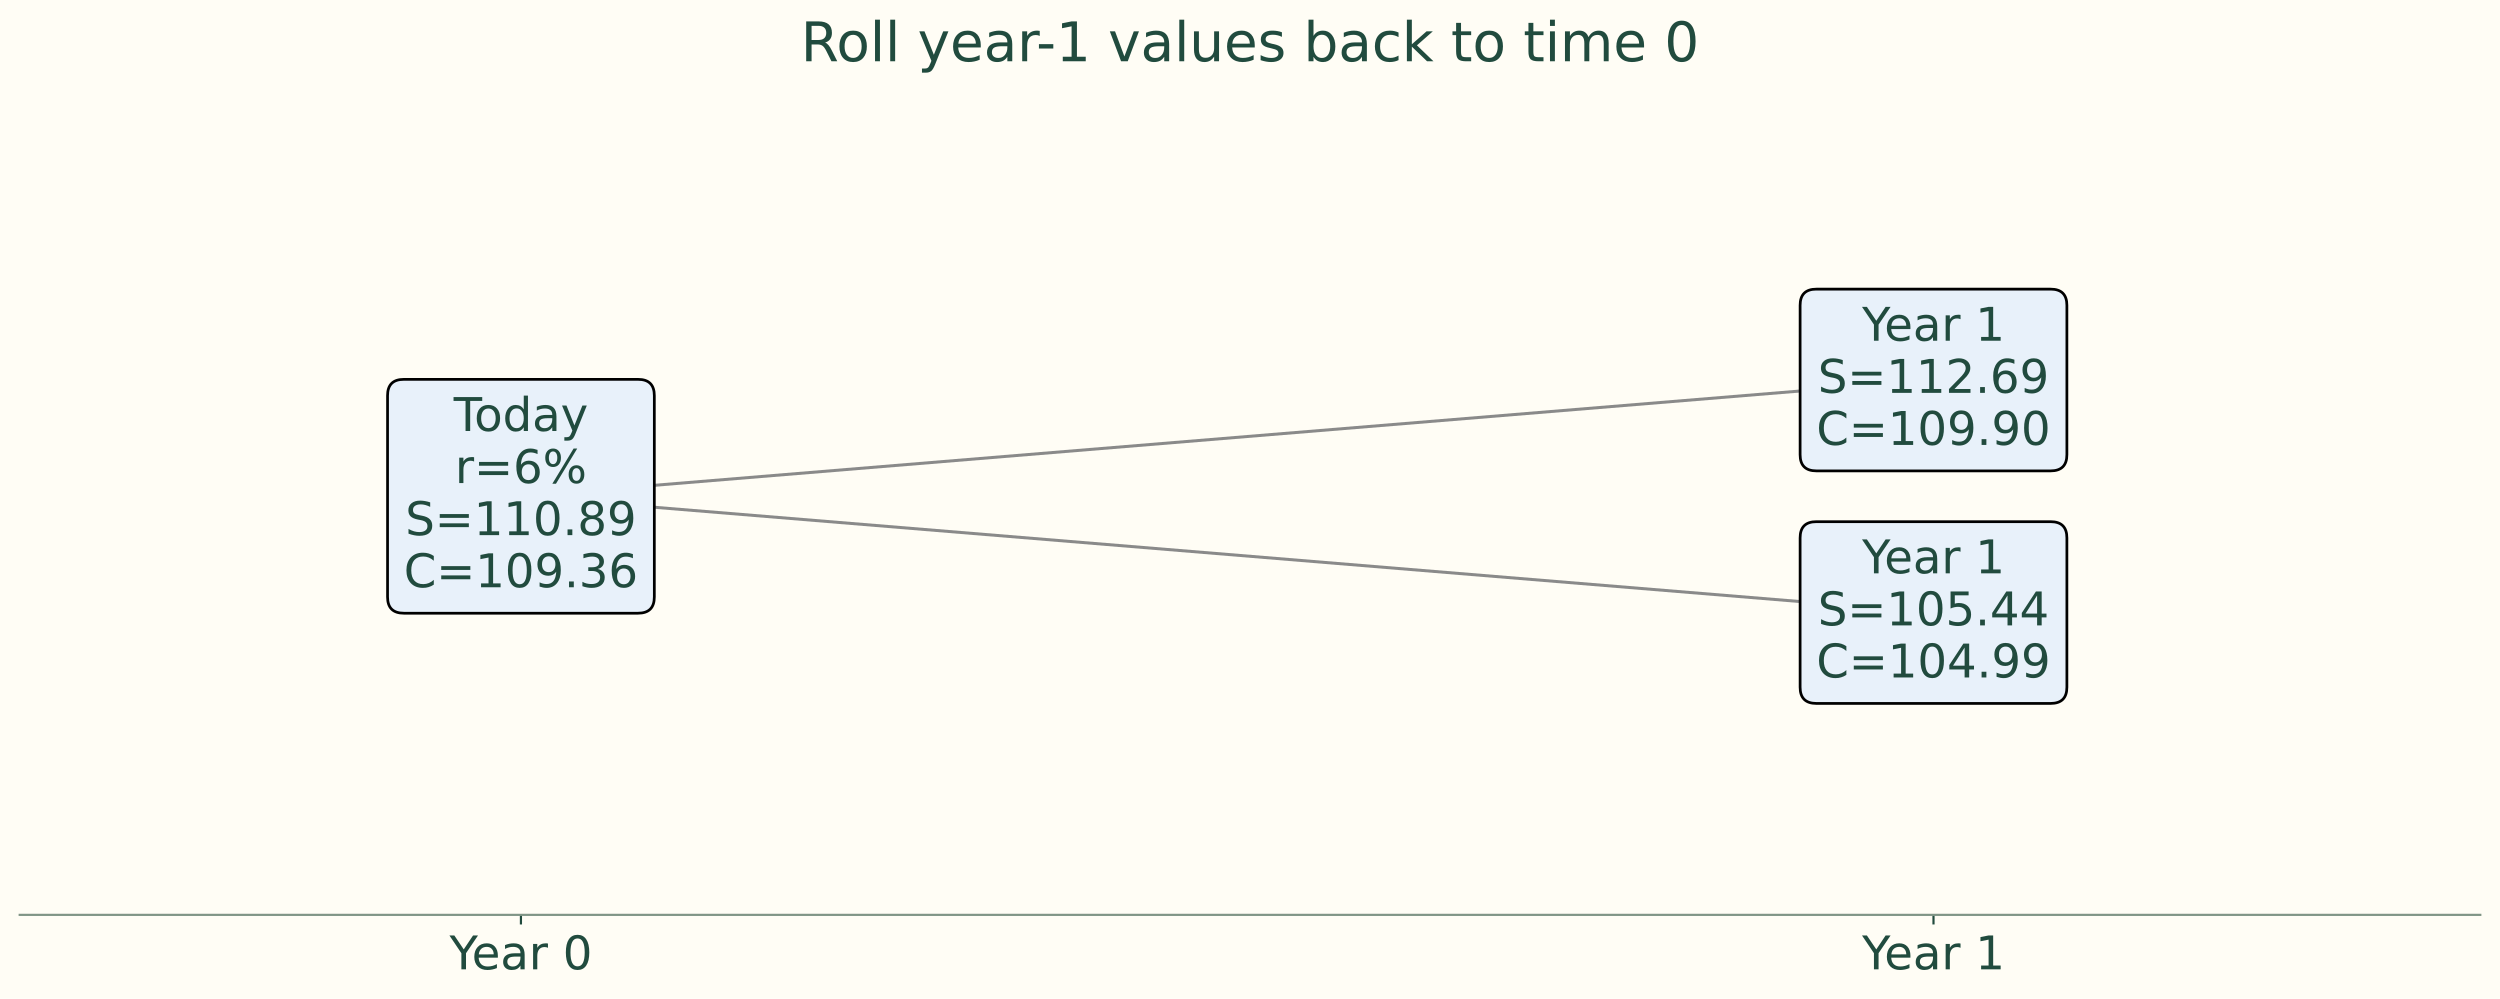
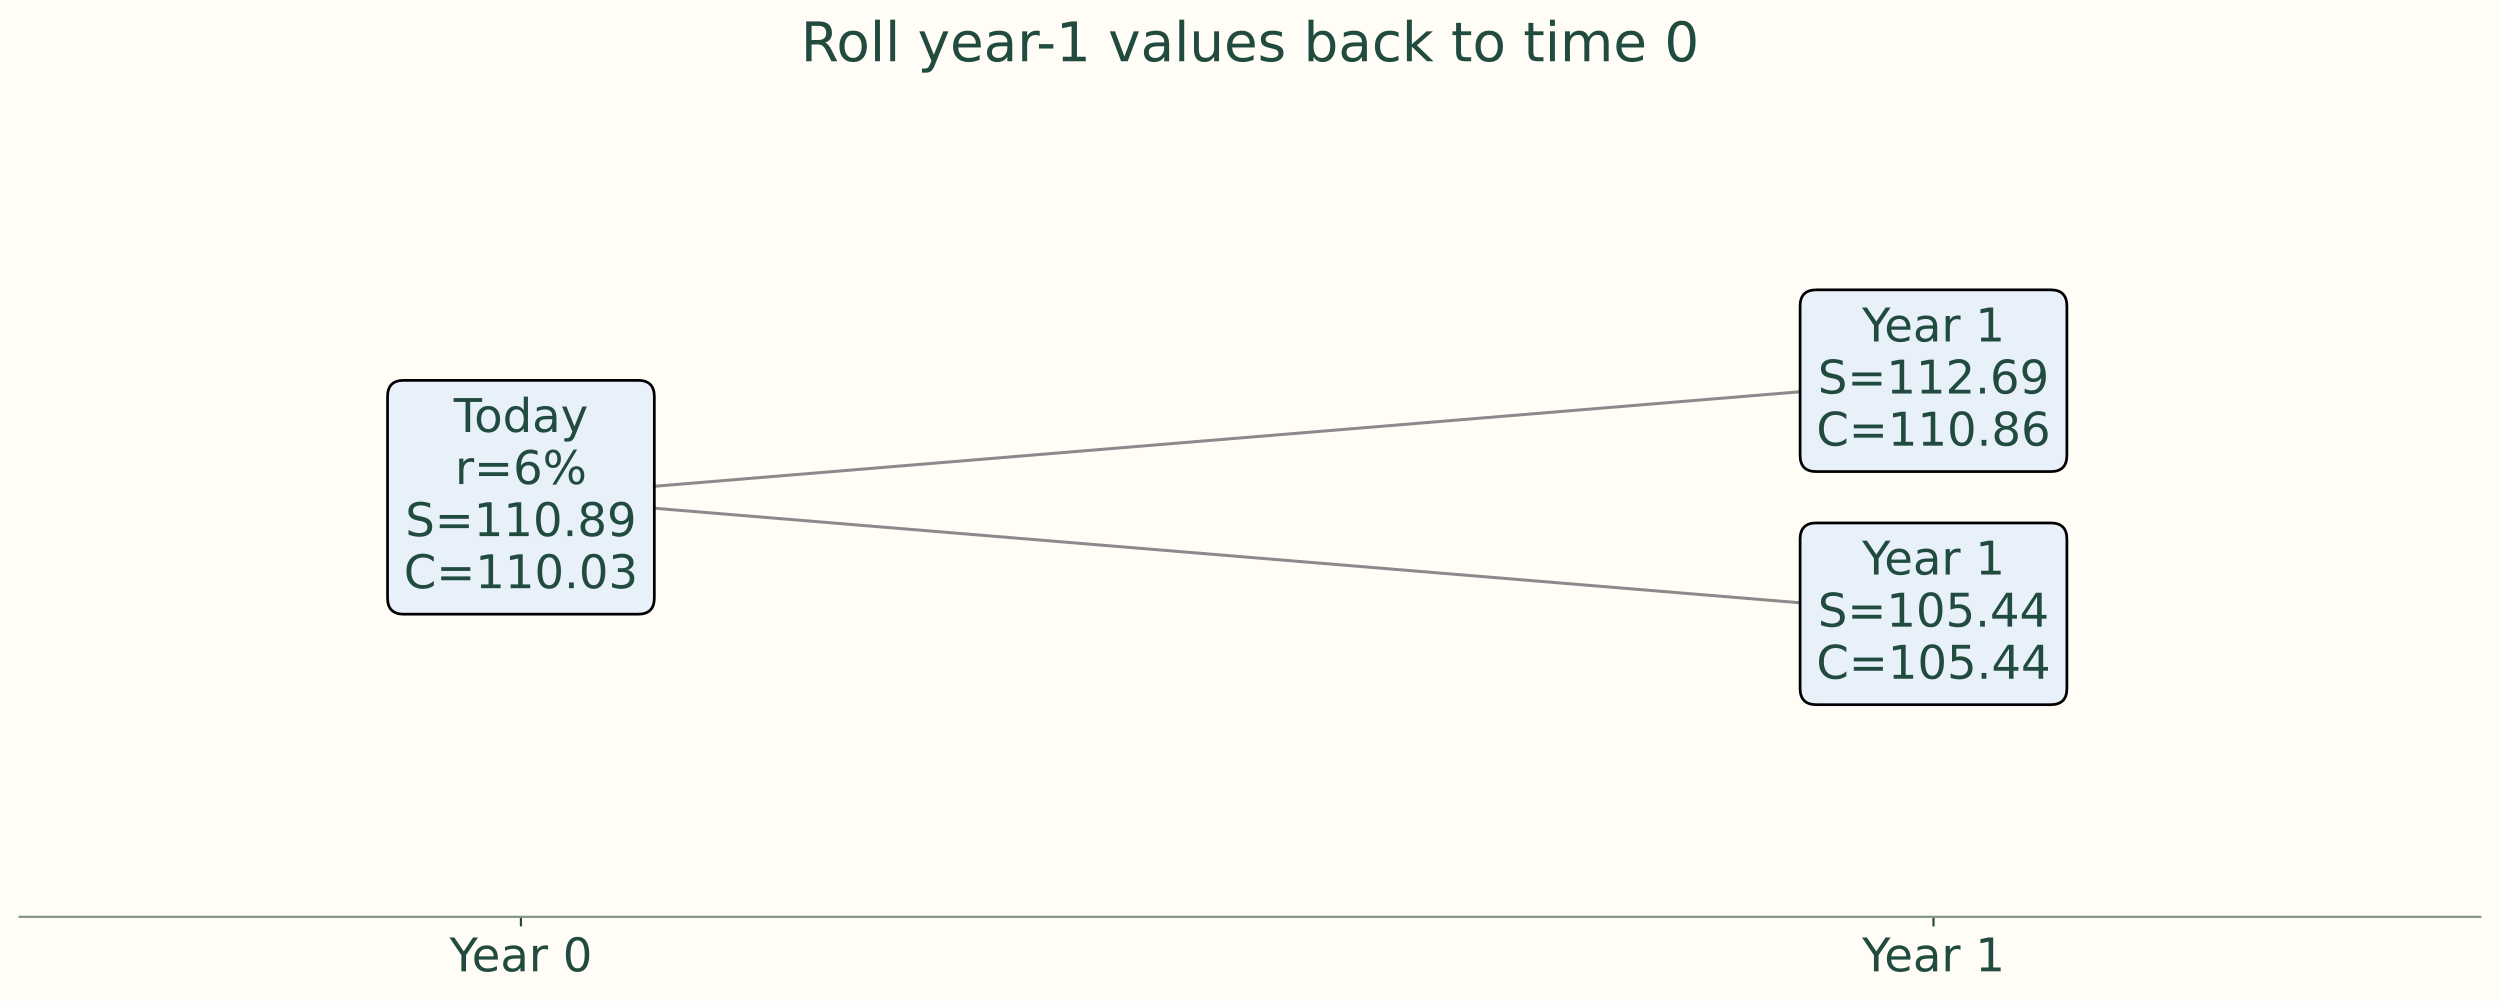
- <svg xmlns="http://www.w3.org/2000/svg" xmlns:xlink="http://www.w3.org/1999/xlink" width="913.68pt" height="365.01pt" viewBox="0 0 913.68 365.01" version="1.1">
+ <svg xmlns="http://www.w3.org/2000/svg" xmlns:xlink="http://www.w3.org/1999/xlink" width="913.68pt" height="365.73pt" viewBox="0 0 913.68 365.73" version="1.1">
  <defs>
    <style type="text/css">*{stroke-linejoin: round; stroke-linecap: butt}</style>
  </defs>
  <g id="figure_1">
    <g id="patch_1">
-       <path d="M 0 365.01  L 913.68 365.01  L 913.68 -0  L 0 -0  z " style="fill: #fffdf5" />
+       <path d="M 0 365.73 L 913.68 365.73 L 913.68 0 L 0 0 z " style="fill: #fffdf5" />
    </g>
    <g id="axes_1">
      <g id="patch_2">
-         <path d="M 7.2 334.357  L 906.48 334.357  L 906.48 28.397  L 7.2 28.397  z " style="fill: #fffdf5" />
+         <path d="M 7.2 335.077 L 906.48 335.077 L 906.48 28.397 L 7.2 28.397 z " style="fill: #fffdf5" />
      </g>
      <g id="line2d_1">
-         <path d="M 190.387 181.377  L 706.64 138.882  " clip-path="url(#pf7fe7dcf77)" style="fill: none; stroke: #8a8a8a; stroke-width: 1.1; stroke-linecap: square" />
+         <path d="M 190.387 181.737 L 706.64 139.142 " clip-path="url(#p6e7b6b1b6a)" style="fill: none; stroke: #8a8a8a; stroke-width: 1.1; stroke-linecap: square" />
      </g>
      <g id="line2d_2">
-         <path d="M 190.387 181.377  L 706.64 223.871  " clip-path="url(#pf7fe7dcf77)" style="fill: none; stroke: #8a8a8a; stroke-width: 1.1; stroke-linecap: square" />
+         <path d="M 190.387 181.737 L 706.64 224.331 " clip-path="url(#p6e7b6b1b6a)" style="fill: none; stroke: #8a8a8a; stroke-width: 1.1; stroke-linecap: square" />
      </g>
      <g id="matplotlib.axis_1">
        <g id="xtick_1">
          <g id="line2d_3">
            <defs>
-               <path id="mcdd8c65878" d="M 0 0  L 0 3.5  " style="stroke: #214b3e; stroke-width: 0.8" />
+               <path id="m61a19c749d" d="M 0 0 L 0 3.5 " style="stroke: #214b3e; stroke-width: 0.8" />
            </defs>
            <g>
-               <use xlink:href="#mcdd8c65878" x="190.387" y="334.357" style="fill: #214b3e; stroke: #214b3e; stroke-width: 0.8" />
+               <use xlink:href="#m61a19c749d" x="190.387" y="335.077" style="fill: #214b3e; stroke: #214b3e; stroke-width: 0.8" />
            </g>
          </g>
          <g id="text_1">
-             <text style="fill: #214b3e; font: 17px 'DejaVu Sans', 'Bitstream Vera Sans', 'Computer Modern Sans Serif', 'Lucida Grande', 'Verdana', 'Geneva', 'Lucid', 'Arial', 'Helvetica', 'Avant Garde', sans-serif; text-anchor: middle" x="190.387" y="354.274" transform="rotate(-0 190.3867 354.2742)">Year 0</text>
+             <text style="font-size: 17px; font-family: 'DejaVu Sans', 'Bitstream Vera Sans', 'Computer Modern Sans Serif', 'Lucida Grande', 'Verdana', 'Geneva', 'Lucid', 'Arial', 'Helvetica', 'Avant Garde', sans-serif; text-anchor: middle; fill: #214b3e" x="190.387" y="354.994" transform="rotate(-0 190.3867 354.9942)">Year 0</text>
          </g>
        </g>
        <g id="xtick_2">
          <g id="line2d_4">
            <g>
-               <use xlink:href="#mcdd8c65878" x="706.64" y="334.357" style="fill: #214b3e; stroke: #214b3e; stroke-width: 0.8" />
+               <use xlink:href="#m61a19c749d" x="706.64" y="335.077" style="fill: #214b3e; stroke: #214b3e; stroke-width: 0.8" />
            </g>
          </g>
          <g id="text_2">
-             <text style="fill: #214b3e; font: 17px 'DejaVu Sans', 'Bitstream Vera Sans', 'Computer Modern Sans Serif', 'Lucida Grande', 'Verdana', 'Geneva', 'Lucid', 'Arial', 'Helvetica', 'Avant Garde', sans-serif; text-anchor: middle" x="706.64" y="354.274" transform="rotate(-0 706.64 354.2742)">Year 1</text>
+             <text style="font-size: 17px; font-family: 'DejaVu Sans', 'Bitstream Vera Sans', 'Computer Modern Sans Serif', 'Lucida Grande', 'Verdana', 'Geneva', 'Lucid', 'Arial', 'Helvetica', 'Avant Garde', sans-serif; text-anchor: middle; fill: #214b3e" x="706.64" y="354.994" transform="rotate(-0 706.64 354.9942)">Year 1</text>
          </g>
        </g>
      </g>
      <g id="matplotlib.axis_2" />
      <g id="patch_3">
-         <path d="M 7.2 334.357  L 906.48 334.357  " style="fill: none; stroke: #809586; stroke-width: 0.8; stroke-linejoin: miter; stroke-linecap: square" />
+         <path d="M 7.2 335.077 L 906.48 335.077 " style="fill: none; stroke: #809586; stroke-width: 0.8; stroke-linejoin: miter; stroke-linecap: square" />
      </g>
      <g id="text_3">
-         <text style="fill: #214b3e; font: 20px 'DejaVu Sans', 'Bitstream Vera Sans', 'Computer Modern Sans Serif', 'Lucida Grande', 'Verdana', 'Geneva', 'Lucid', 'Arial', 'Helvetica', 'Avant Garde', sans-serif; text-anchor: middle" x="456.84" y="22.397" transform="rotate(-0 456.84 22.39688)">Roll year-1 values back to time 0</text>
+         <text style="font-size: 20px; font-family: 'DejaVu Sans', 'Bitstream Vera Sans', 'Computer Modern Sans Serif', 'Lucida Grande', 'Verdana', 'Geneva', 'Lucid', 'Arial', 'Helvetica', 'Avant Garde', sans-serif; text-anchor: middle; fill: #214b3e" x="456.84" y="22.397" transform="rotate(-0 456.84 22.39688)">Roll year-1 values back to time 0</text>
      </g>
      <g id="text_4">
        <g id="patch_4">
-           <path d="M 147.587 224.108  L 233.187 224.108  Q 239.137 224.108 239.137 218.158  L 239.137 144.596  Q 239.137 138.646 233.187 138.646  L 147.587 138.646  Q 141.637 138.646 141.637 144.596  L 141.637 218.158  Q 141.637 224.108 147.587 224.108  z " style="fill: #e8f1fa; stroke: #000000; stroke-linejoin: miter" />
+           <path d="M 147.587 224.468 L 233.187 224.468 Q 239.137 224.468 239.137 218.518 L 239.137 144.956 Q 239.137 139.006 233.187 139.006 L 147.587 139.006 Q 141.637 139.006 141.637 144.956 L 141.637 218.518 Q 141.637 224.468 147.587 224.468 z " style="fill: #e8f1fa; stroke: #000000; stroke-linejoin: miter" />
        </g>
-         <text style="fill: #214b3e; font: 17px 'DejaVu Sans', 'Bitstream Vera Sans', 'Computer Modern Sans Serif', 'Lucida Grande', 'Verdana', 'Geneva', 'Lucid', 'Arial', 'Helvetica', 'Avant Garde', sans-serif" transform="translate(165.8031 157.5134)">Today</text>
-         <text style="fill: #214b3e; font: 17px 'DejaVu Sans', 'Bitstream Vera Sans', 'Computer Modern Sans Serif', 'Lucida Grande', 'Verdana', 'Geneva', 'Lucid', 'Arial', 'Helvetica', 'Avant Garde', sans-serif" transform="translate(166.2852 176.5497)">r=6%</text>
-         <text style="fill: #214b3e; font: 17px 'DejaVu Sans', 'Bitstream Vera Sans', 'Computer Modern Sans Serif', 'Lucida Grande', 'Verdana', 'Geneva', 'Lucid', 'Arial', 'Helvetica', 'Avant Garde', sans-serif" transform="translate(148.1257 195.586)">S=110.89</text>
-         <text style="fill: #214b3e; font: 17px 'DejaVu Sans', 'Bitstream Vera Sans', 'Computer Modern Sans Serif', 'Lucida Grande', 'Verdana', 'Geneva', 'Lucid', 'Arial', 'Helvetica', 'Avant Garde', sans-serif" transform="translate(147.5865 214.6222)">C=109.36</text>
+         <text style="font-size: 17px; font-family: 'DejaVu Sans', 'Bitstream Vera Sans', 'Computer Modern Sans Serif', 'Lucida Grande', 'Verdana', 'Geneva', 'Lucid', 'Arial', 'Helvetica', 'Avant Garde', sans-serif; fill: #214b3e" transform="translate(165.8031 157.8734)">Today</text>
+         <text style="font-size: 17px; font-family: 'DejaVu Sans', 'Bitstream Vera Sans', 'Computer Modern Sans Serif', 'Lucida Grande', 'Verdana', 'Geneva', 'Lucid', 'Arial', 'Helvetica', 'Avant Garde', sans-serif; fill: #214b3e" transform="translate(166.2852 176.9097)">r=6%</text>
+         <text style="font-size: 17px; font-family: 'DejaVu Sans', 'Bitstream Vera Sans', 'Computer Modern Sans Serif', 'Lucida Grande', 'Verdana', 'Geneva', 'Lucid', 'Arial', 'Helvetica', 'Avant Garde', sans-serif; fill: #214b3e" transform="translate(148.1257 195.946)">S=110.89</text>
+         <text style="font-size: 17px; font-family: 'DejaVu Sans', 'Bitstream Vera Sans', 'Computer Modern Sans Serif', 'Lucida Grande', 'Verdana', 'Geneva', 'Lucid', 'Arial', 'Helvetica', 'Avant Garde', sans-serif; fill: #214b3e" transform="translate(147.5865 214.9822)">C=110.03</text>
      </g>
      <g id="text_5">
        <g id="patch_5">
-           <path d="M 663.84 172.095  L 749.44 172.095  Q 755.39 172.095 755.39 166.145  L 755.39 111.62  Q 755.39 105.67 749.44 105.67  L 663.84 105.67  Q 657.89 105.67 657.89 111.62  L 657.89 166.145  Q 657.89 172.095 663.84 172.095  z " style="fill: #e8f1fa; stroke: #000000; stroke-linejoin: miter" />
+           <path d="M 663.84 172.355 L 749.44 172.355 Q 755.39 172.355 755.39 166.405 L 755.39 111.88 Q 755.39 105.93 749.44 105.93 L 663.84 105.93 Q 657.89 105.93 657.89 111.88 L 657.89 166.405 Q 657.89 172.355 663.84 172.355 z " style="fill: #e8f1fa; stroke: #000000; stroke-linejoin: miter" />
        </g>
-         <text style="fill: #214b3e; font: 17px 'DejaVu Sans', 'Bitstream Vera Sans', 'Computer Modern Sans Serif', 'Lucida Grande', 'Verdana', 'Geneva', 'Lucid', 'Arial', 'Helvetica', 'Avant Garde', sans-serif" transform="translate(680.5317 124.5371)">Year 1</text>
-         <text style="fill: #214b3e; font: 17px 'DejaVu Sans', 'Bitstream Vera Sans', 'Computer Modern Sans Serif', 'Lucida Grande', 'Verdana', 'Geneva', 'Lucid', 'Arial', 'Helvetica', 'Avant Garde', sans-serif" transform="translate(664.3791 143.5734)">S=112.69</text>
-         <text style="fill: #214b3e; font: 17px 'DejaVu Sans', 'Bitstream Vera Sans', 'Computer Modern Sans Serif', 'Lucida Grande', 'Verdana', 'Geneva', 'Lucid', 'Arial', 'Helvetica', 'Avant Garde', sans-serif" transform="translate(663.8398 162.6096)">C=109.90</text>
+         <text style="font-size: 17px; font-family: 'DejaVu Sans', 'Bitstream Vera Sans', 'Computer Modern Sans Serif', 'Lucida Grande', 'Verdana', 'Geneva', 'Lucid', 'Arial', 'Helvetica', 'Avant Garde', sans-serif; fill: #214b3e" transform="translate(680.5317 124.7971)">Year 1</text>
+         <text style="font-size: 17px; font-family: 'DejaVu Sans', 'Bitstream Vera Sans', 'Computer Modern Sans Serif', 'Lucida Grande', 'Verdana', 'Geneva', 'Lucid', 'Arial', 'Helvetica', 'Avant Garde', sans-serif; fill: #214b3e" transform="translate(664.3791 143.8334)">S=112.69</text>
+         <text style="font-size: 17px; font-family: 'DejaVu Sans', 'Bitstream Vera Sans', 'Computer Modern Sans Serif', 'Lucida Grande', 'Verdana', 'Geneva', 'Lucid', 'Arial', 'Helvetica', 'Avant Garde', sans-serif; fill: #214b3e" transform="translate(663.8398 162.8696)">C=110.86</text>
      </g>
      <g id="text_6">
        <g id="patch_6">
-           <path d="M 663.84 257.084  L 749.44 257.084  Q 755.39 257.084 755.39 251.134  L 755.39 196.609  Q 755.39 190.659 749.44 190.659  L 663.84 190.659  Q 657.89 190.659 657.89 196.609  L 657.89 251.134  Q 657.89 257.084 663.84 257.084  z " style="fill: #e8f1fa; stroke: #000000; stroke-linejoin: miter" />
+           <path d="M 663.84 257.544 L 749.44 257.544 Q 755.39 257.544 755.39 251.594 L 755.39 197.069 Q 755.39 191.119 749.44 191.119 L 663.84 191.119 Q 657.89 191.119 657.89 197.069 L 657.89 251.594 Q 657.89 257.544 663.84 257.544 z " style="fill: #e8f1fa; stroke: #000000; stroke-linejoin: miter" />
        </g>
-         <text style="fill: #214b3e; font: 17px 'DejaVu Sans', 'Bitstream Vera Sans', 'Computer Modern Sans Serif', 'Lucida Grande', 'Verdana', 'Geneva', 'Lucid', 'Arial', 'Helvetica', 'Avant Garde', sans-serif" transform="translate(680.5317 209.526)">Year 1</text>
-         <text style="fill: #214b3e; font: 17px 'DejaVu Sans', 'Bitstream Vera Sans', 'Computer Modern Sans Serif', 'Lucida Grande', 'Verdana', 'Geneva', 'Lucid', 'Arial', 'Helvetica', 'Avant Garde', sans-serif" transform="translate(664.3791 228.5623)">S=105.44</text>
-         <text style="fill: #214b3e; font: 17px 'DejaVu Sans', 'Bitstream Vera Sans', 'Computer Modern Sans Serif', 'Lucida Grande', 'Verdana', 'Geneva', 'Lucid', 'Arial', 'Helvetica', 'Avant Garde', sans-serif" transform="translate(663.8398 247.5985)">C=104.99</text>
+         <text style="font-size: 17px; font-family: 'DejaVu Sans', 'Bitstream Vera Sans', 'Computer Modern Sans Serif', 'Lucida Grande', 'Verdana', 'Geneva', 'Lucid', 'Arial', 'Helvetica', 'Avant Garde', sans-serif; fill: #214b3e" transform="translate(680.5317 209.986)">Year 1</text>
+         <text style="font-size: 17px; font-family: 'DejaVu Sans', 'Bitstream Vera Sans', 'Computer Modern Sans Serif', 'Lucida Grande', 'Verdana', 'Geneva', 'Lucid', 'Arial', 'Helvetica', 'Avant Garde', sans-serif; fill: #214b3e" transform="translate(664.3791 229.0223)">S=105.44</text>
+         <text style="font-size: 17px; font-family: 'DejaVu Sans', 'Bitstream Vera Sans', 'Computer Modern Sans Serif', 'Lucida Grande', 'Verdana', 'Geneva', 'Lucid', 'Arial', 'Helvetica', 'Avant Garde', sans-serif; fill: #214b3e" transform="translate(663.8398 248.0585)">C=105.44</text>
      </g>
    </g>
  </g>
  <defs>
-     <clipPath id="pf7fe7dcf77">
-       <rect x="7.2" y="28.397" width="899.28" height="305.96" />
+     <clipPath id="p6e7b6b1b6a">
+       <rect x="7.2" y="28.397" width="899.28" height="306.68" />
    </clipPath>
  </defs>
</svg>
